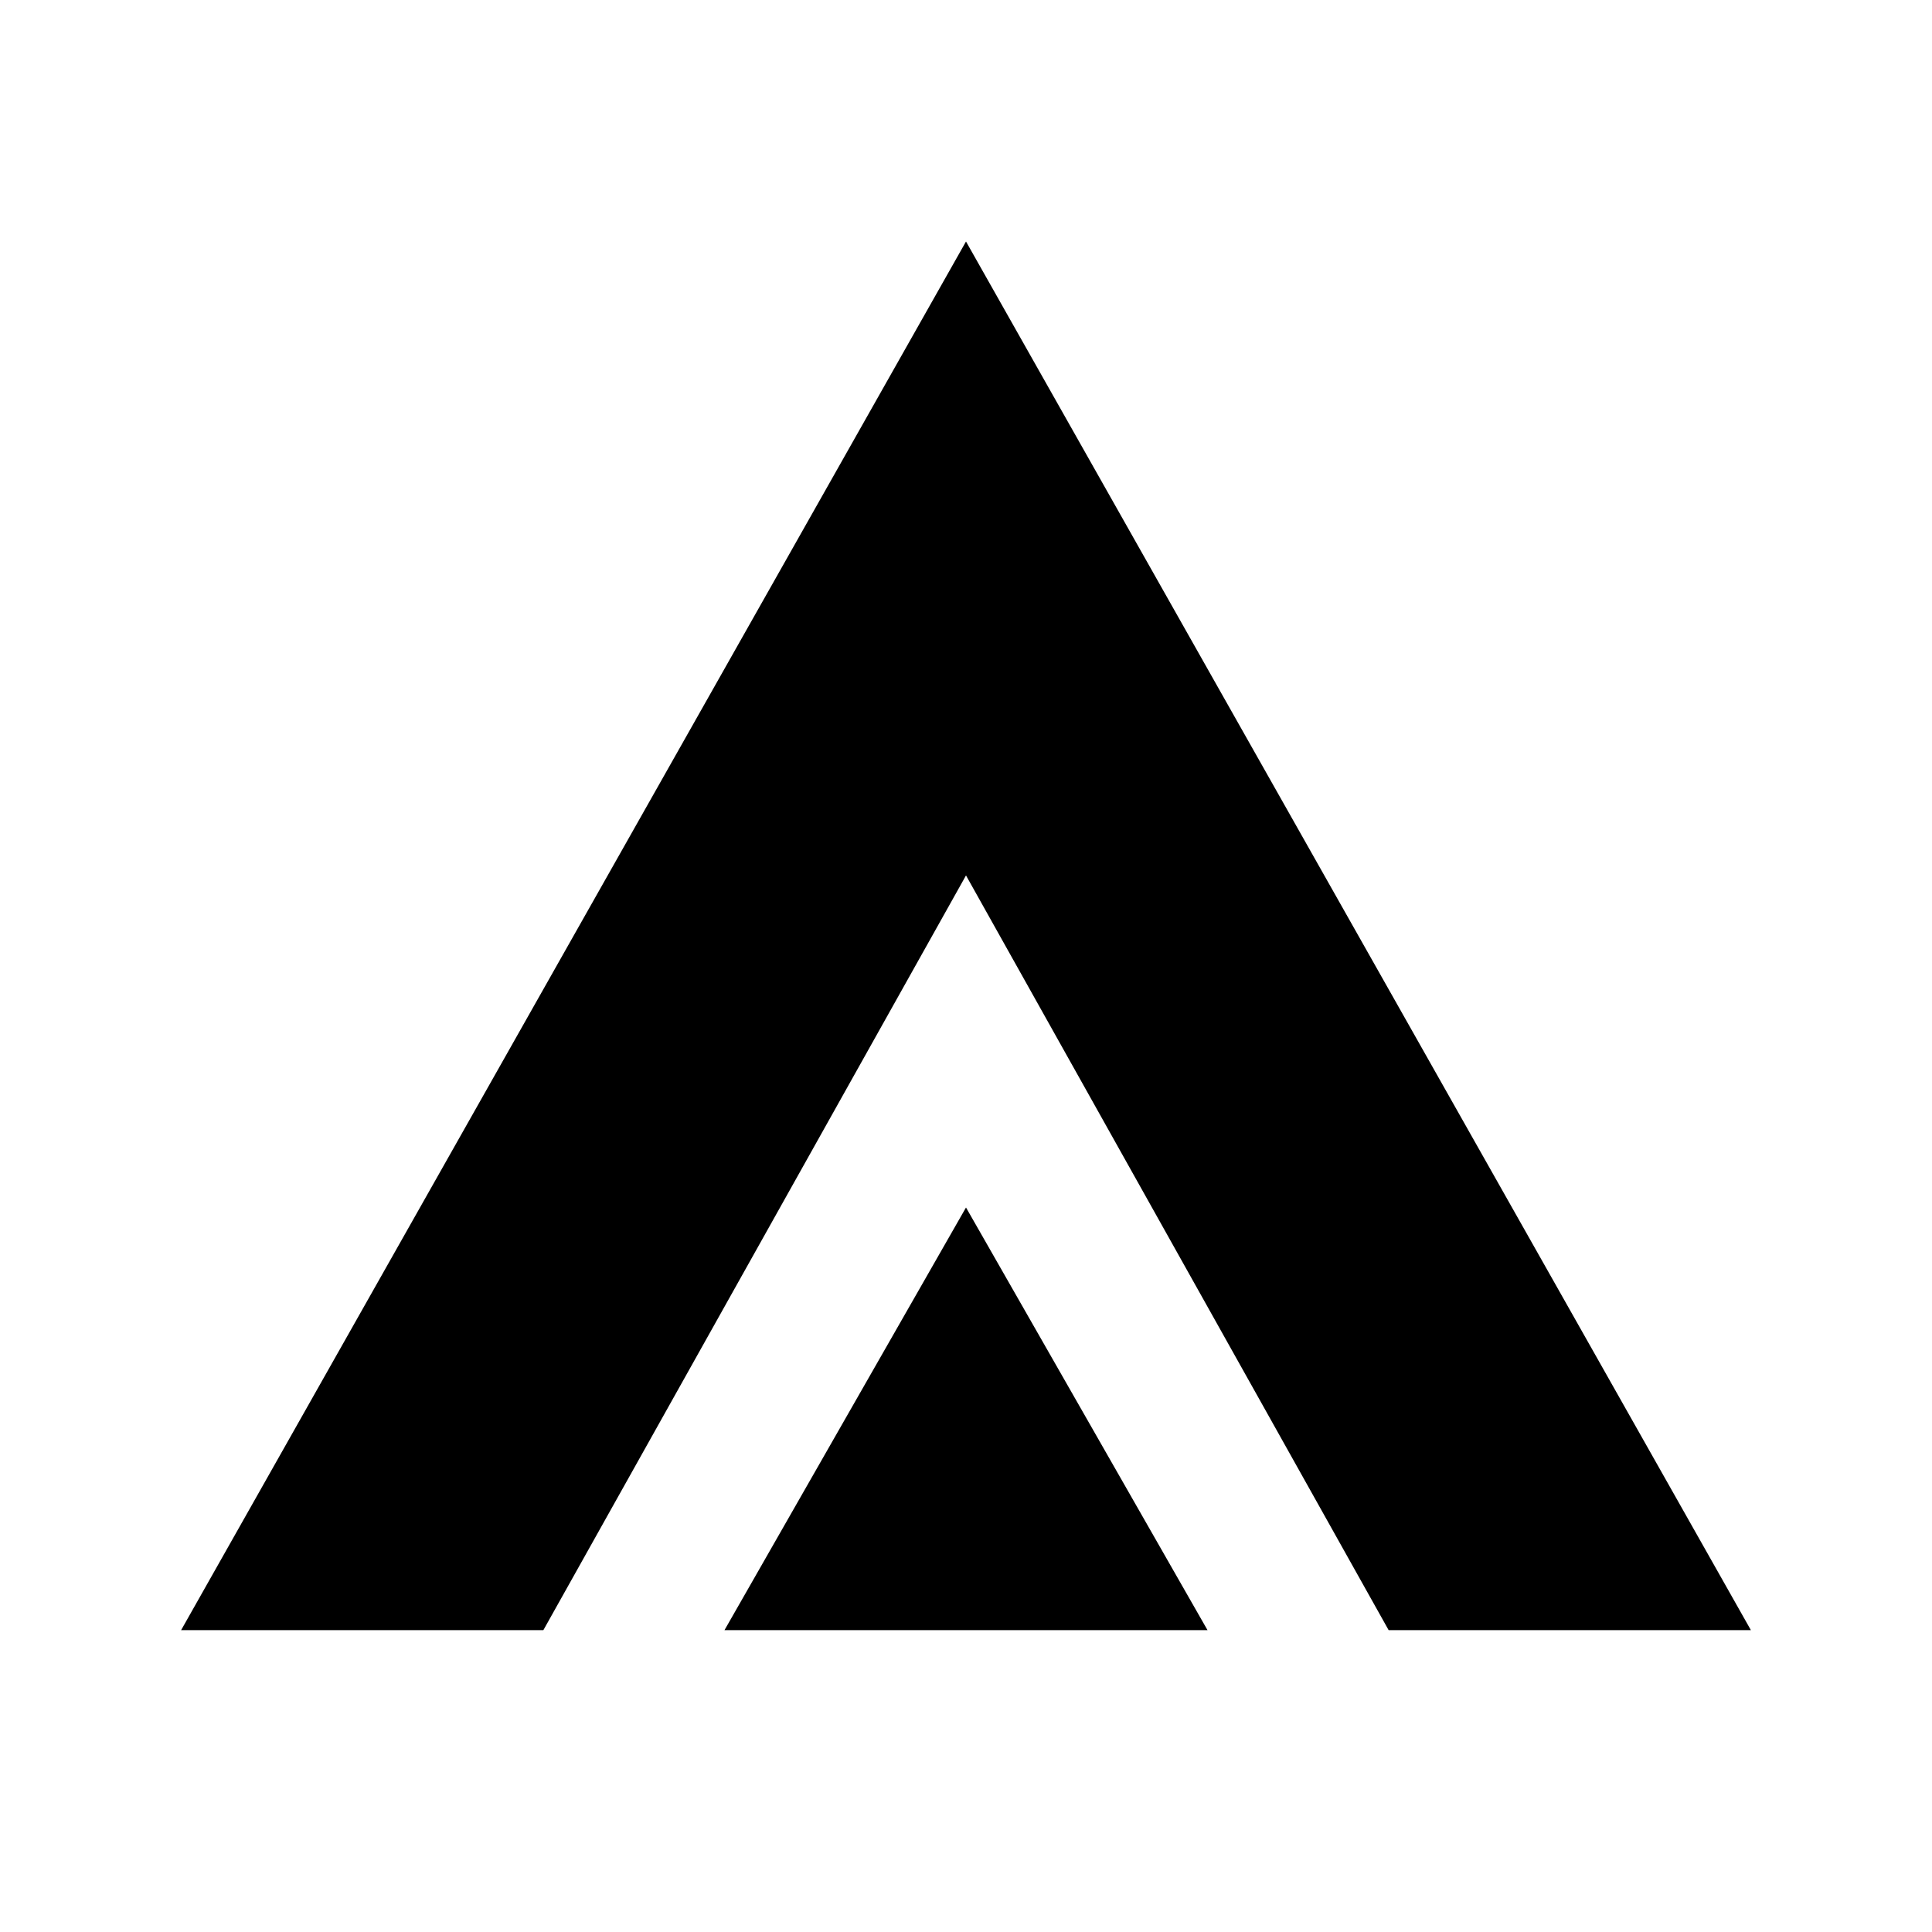
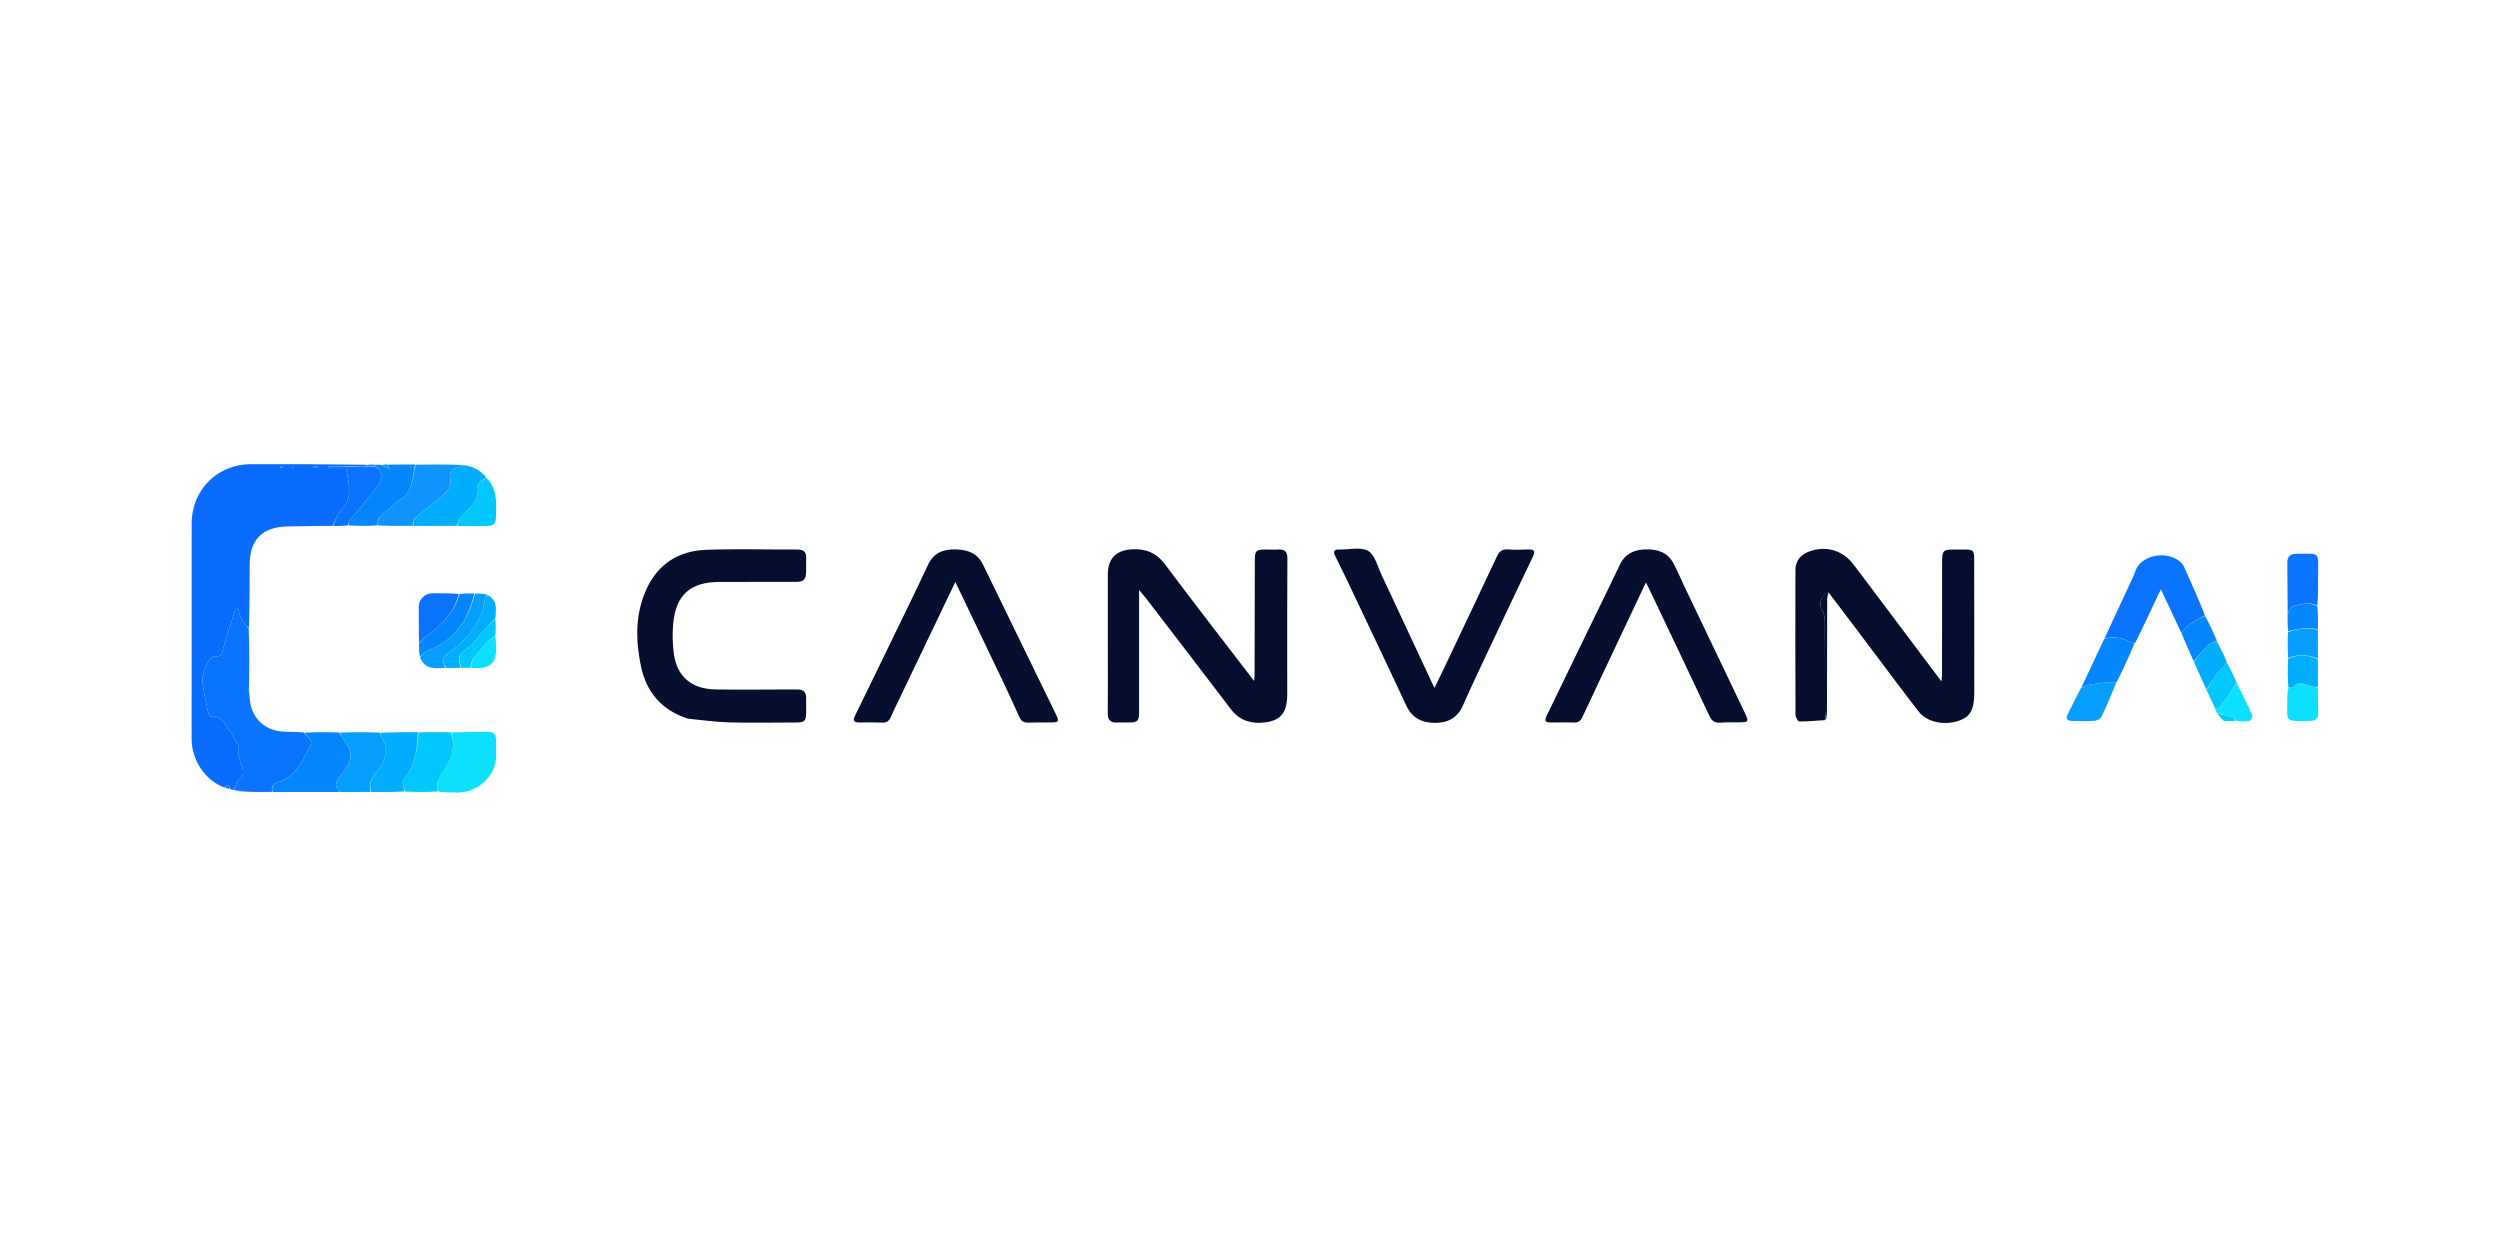
- <svg xmlns="http://www.w3.org/2000/svg" width="64" height="64" viewBox="0 0 64 64" fill="none">
-   <path d="M32 8L58 54H46L32 29L18 54H6L32 8Z" fill="currentColor" />
-   <path d="M32 40L40 54H24L32 40Z" fill="currentColor" />
+ <svg xmlns="http://www.w3.org/2000/svg" version="1.1" id="Layer_1" x="0px" y="0px" width="100%" viewBox="0 0 1774 887" enable-background="new 0 0 1774 887" xml:space="preserve">
+   <path fill="#FDFDFD" opacity="1" stroke="none" d=" M1578.816,511.882  C1579.863,511.828 1580.91,511.774 1582.751,511.867   C1583.821,511.807 1584.891,511.747 1586.867,511.87   C1589.864,511.858 1592.932,512.214 1595.82,511.647   C1596.918,511.432 1598.669,508.624 1598.305,507.798   C1594.827,499.906 1590.96,492.186 1587.178,483.713   C1584.828,479.017 1582.479,474.32 1580.085,468.908   C1577.807,464.233 1575.529,459.558 1573.21,454.409   C1573.21,454.409 1572.923,454.031 1572.909,453.413   C1572.647,453.107 1572.386,452.8 1572.115,451.785   C1569.745,446.853 1567.375,441.922 1564.97,436.251   C1559.982,425.014 1555.039,413.757 1549.955,402.564   C1549.227,400.96 1548.063,399.354 1546.687,398.277   C1536.571,390.363 1518.717,393.983 1515.097,405.722   C1514.222,408.559 1512.753,411.218 1511.498,413.932   C1505.439,427.029 1499.36,440.116 1492.93,453.658   C1487.583,465.105 1482.236,476.552 1476.4,488.463   C1473.359,494.55 1470.329,500.642 1467.274,506.721   C1465.685,509.881 1466.727,511.532 1470.162,511.578   C1475.64,511.652 1481.136,511.813 1486.59,511.435   C1488.241,511.32 1490.538,509.913 1491.237,508.468   C1494.986,500.723 1498.323,492.779 1502.282,484.402   C1506.594,474.985 1510.907,465.568 1515.127,456.11   C1515.127,456.11 1515.136,456.21 1515.592,455.981   C1515.671,455.661 1515.749,455.341 1516.23,454.431   C1521.821,442.575 1527.411,430.719 1533.35,418.125   C1538.516,429.134 1543.204,439.124 1547.938,449.063   C1547.938,449.063 1547.87,449.058 1547.906,449.558   C1548.004,449.693 1548.102,449.828 1548.239,450.682   C1551.04,456.839 1553.842,462.995 1556.868,469.867   C1559.778,476.307 1562.687,482.748 1565.825,489.904   C1567.888,494.27 1569.952,498.636 1572.027,503.664   C1572.408,504.428 1572.79,505.192 1573.234,506.648   C1574.847,508.304 1576.46,509.959 1578.816,511.882  M1295.529,510.611   C1295.529,510.611 1295.651,510.438 1296.098,509.825   C1296.212,508.169 1296.422,506.513 1296.425,504.857   C1296.473,478.201 1296.474,451.546 1296.575,424.89   C1296.581,423.275 1297.332,421.662 1298.029,420.783   C1309.127,435.556 1320.212,450.337 1331.326,465.098   C1341.338,478.394 1351.241,491.775 1361.462,504.909   C1367.51,512.682 1380.171,515.116 1390.825,511.147   C1398.271,508.373 1400.96,503.108 1400.949,491.509   C1400.922,462.363 1400.979,433.218 1400.884,404.073   C1400.831,387.879 1402.412,390.059 1386.741,389.963   C1378.961,389.915 1378.125,390.76 1378.119,398.468   C1378.096,425.448 1378.098,452.428 1378.069,479.408   C1378.067,480.553 1377.839,481.699 1377.643,483.53   C1356.5,455.408 1335.886,428.008 1315.297,400.59   C1307.974,390.838 1296.388,387.152 1284.791,390.968   C1277.941,393.222 1274.056,397.672 1274.035,404.348   C1273.928,438.656 1273.945,472.965 1274.098,507.272   C1274.105,508.901 1275.799,511.913 1276.729,511.922   C1282.833,511.979 1288.943,511.386 1295.274,510.95   C1295.274,510.95 1295.358,510.735 1295.529,510.611  M351.977,450.086   C351.91,446.386 351.844,442.687 351.96,438.094   C352.114,431.941 352.952,425.537 345.504,421.335   C342.669,421.275 339.834,421.215 336.09,421.023   C332.727,421.062 329.363,421.101 325.071,421.002   C319.077,420.994 313.083,420.976 307.089,420.983   C301.628,420.99 297.212,424.99 297.142,430.527   C297.032,439.343 297.271,448.163 297.169,457.836   C297.327,460.613 297.484,463.39 297.745,466.877   C301.519,475.251 308.808,474.418 316.894,474.055   C320.26,473.995 323.626,473.935 327.852,474.073   C329.903,473.992 331.954,473.91 334.895,474.03   C336.06,474.045 337.225,474.071 338.391,474.073   C347.896,474.095 352.1,469.915 352.028,460.463   C352.004,457.306 351.884,454.15 351.977,450.086  M1623.106,448.901   C1623.186,454.932 1623.267,460.962 1623.142,467.905   C1623.229,474.609 1623.317,481.313 1623.196,488.82   C1623.142,491.477 1623.027,494.135 1623.044,496.792   C1623.146,512.556 1620.724,511.815 1638.664,511.593   C1638.996,511.589 1639.329,511.598 1639.66,511.578   C1643.23,511.363 1645.102,509.682 1644.991,505.888   C1644.817,499.915 1644.831,493.936 1644.898,487.038   C1644.851,480.686 1644.804,474.335 1644.911,467.061   C1644.859,460.367 1644.808,453.673 1644.907,446.058   C1644.858,440.7 1644.808,435.342 1644.914,429.06   C1644.922,421.915 1644.959,414.77 1644.933,407.625   C1644.873,391.402 1647.024,392.83 1629.291,392.981   C1625.263,393.015 1623.049,395.057 1623.062,399.101   C1623.099,411.058 1623.233,423.014 1623.127,435.883   C1623.188,439.917 1623.249,443.95 1623.106,448.901  M274.277,329.442   C273.169,329.542 272.062,329.642 270.155,329.486   C268.792,329.62 267.429,329.754 265.269,329.448   C263.487,329.552 261.706,329.655 259.056,329.43   C232.074,329.406 205.093,329.325 178.112,329.375   C154.211,329.42 136.034,347.564 136.011,371.436   C135.962,422.406 136.069,473.376 135.971,524.346   C135.942,539.195 145.698,554.27 160.128,559.267   C161.085,559.521 162.042,559.776 163.602,560.393   C164.279,560.422 164.955,560.451 165.694,560.465   C165.694,560.465 165.758,560.475 166.246,561.04   C168.496,561.344 170.745,561.648 173.913,562.161   C180.27,562.079 186.628,561.998 193.907,562.117   C209.6,562.07 225.292,562.023 241.907,562.176   C248.935,562.095 255.963,562.014 263.913,562.131   C271.607,562.078 279.301,562.025 287.916,562.169   C295.61,562.115 303.303,562.06 311.746,562.298   C316.396,562.332 321.048,562.484 325.695,562.378   C338.93,562.078 351.039,550.979 351.906,538.23   C352.209,533.766 351.955,529.264 351.965,524.779   C351.972,521.342 350.131,519.307 346.844,519.301   C337.894,519.285 328.943,519.566 319.095,519.447   C311.731,519.519 304.367,519.591 296.103,519.387   C287.391,519.483 278.68,519.58 269.079,519.396   C259.702,519.46 250.324,519.525 240.048,519.348   C232.019,519.419 223.989,519.491 215.059,519.322   C210.565,519.29 206.067,519.37 201.577,519.206   C187.828,518.703 178.218,509.401 177.208,495.743   C177.086,494.093 176.933,492.444 176.818,490.472   C176.818,490.472 176.789,490.15 177.06,489.226   C177.013,474.97 176.966,460.715 177.131,445.611   C177.146,430.498 177.127,415.385 177.186,400.273   C177.252,383.241 186.05,374.117 203.147,373.598   C214.093,373.265 225.049,373.288 236.897,373.369   C240.264,373.296 243.631,373.222 247.916,373.366   C254.614,373.299 261.313,373.232 268.819,373.385   C276.888,373.298 284.957,373.211 293.946,373.311   C303.963,373.25 313.98,373.189 324.915,373.341   C329.738,373.345 334.562,373.345 339.385,373.353   C352.097,373.375 351.957,373.374 352.099,360.537   C352.188,352.498 351.202,344.95 345.078,338.197   C340.439,333.313 334.837,330.385 327.345,329.427   C316.572,329.529 305.8,329.631 294.269,329.524   C287.87,329.593 281.471,329.661 274.277,329.442  M893.475,512.941   C908.016,512.609 913.514,506.909 913.43,492.326   C913.384,484.33 913.398,476.334 913.403,468.338   C913.418,444.349 913.36,420.36 913.533,396.373   C913.567,391.595 911.813,389.633 907.075,389.941   C903.924,390.146 900.747,389.933 897.582,389.948   C891.361,389.977 890.449,390.916 890.435,397.238   C890.377,424.558 890.325,451.877 890.251,479.197   C890.248,480.373 890.047,481.549 889.895,483.191   C868.535,455.314 847.376,428.138 826.775,400.545   C820.557,392.218 812.993,389.215 803.126,389.803   C791.929,390.47 786.101,396.396 786.099,407.626   C786.097,425.617 786.107,443.608 786.11,461.6   C786.113,476.426 786.205,491.253 786.059,506.078   C786.013,510.759 787.881,512.883 792.555,512.696   C795.382,512.584 798.218,512.696 801.05,512.68   C807.248,512.646 808.296,511.643 808.301,505.424   C808.321,483.768 808.301,462.112 808.297,440.456   C808.296,433.704 808.297,426.952 808.297,418.707   C810.502,421.315 811.8,422.727 812.963,424.243   C833.126,450.529 853.359,476.763 873.36,503.172   C878.315,509.715 884.597,512.76 893.475,512.941  M488.437,510.039   C497.997,510.929 507.543,512.336 517.12,512.591   C533.1,513.017 549.1,512.742 565.091,512.687   C570.917,512.667 572.031,511.437 572.056,505.573   C572.071,502.075 572.045,498.577 572.051,495.079   C572.058,491.152 570.042,489.275 566.182,489.262   C562.85,489.251 559.519,489.246 556.187,489.247   C540.029,489.257 523.867,489.513 507.715,489.215   C490.51,488.898 480.178,479.937 478.099,463.468   C477.25,456.743 477.07,449.802 477.658,443.052   C479.489,422.034 489.829,412.915 510.908,412.93   C528.899,412.944 546.889,412.947 564.879,412.895   C570.34,412.879 571.951,411.18 572.026,405.699   C572.069,402.534 571.945,399.364 572.087,396.205   C572.287,391.762 570.342,389.91 565.855,389.931   C544.2,390.029 522.521,389.332 500.898,390.161   C481.669,390.898 467.004,400.046 458.735,418.061   C450.651,435.672 450.997,454.09 454.74,472.424   C458.502,490.858 469.285,503.889 488.437,510.039  M712.152,484.507   C715.858,492.504 719.688,500.447 723.206,508.526   C724.534,511.577 726.396,512.862 729.668,512.761   C735.159,512.593 740.658,512.71 746.153,512.625   C751.315,512.545 751.71,511.869 749.399,507.118   C732.085,471.533 714.785,435.94 697.409,400.385   C693.252,391.88 685.463,389.812 676.926,389.839   C668.743,389.866 662.273,392.699 658.491,400.858   C650.314,418.497 641.678,435.923 633.202,453.423   C624.436,471.521 615.7,489.634 606.803,507.668   C604.873,511.579 605.959,512.733 609.979,512.658   C615.306,512.559 620.64,512.594 625.964,512.769   C629.036,512.871 630.896,511.742 632.113,508.855   C633.984,504.42 636.184,500.123 638.263,495.776   C651.301,468.526 664.344,441.278 677.91,412.935   C689.489,437.129 700.664,460.478 712.152,484.507  M955.266,410.446   C969.495,440.5 983.856,470.493 997.872,500.647   C1001.946,509.413 1008.813,512.815 1017.75,512.97   C1026.959,513.13 1034.053,509.734 1038.058,500.669   C1044.306,486.528 1050.969,472.57 1057.56,458.582   C1067.564,437.353 1077.619,416.147 1087.747,394.976   C1089.485,391.342 1088.98,389.733 1084.643,389.891   C1079.82,390.067 1074.961,390.248 1070.163,389.864   C1065.998,389.53 1063.921,391.184 1062.21,394.839   C1049.944,421.04 1037.501,447.159 1025.099,473.296   C1022.852,478.031 1020.531,482.732 1017.904,488.152   C1016.981,486.257 1016.477,485.258 1016.004,484.244   C1004.123,458.801 992.291,433.336 980.336,407.929   C977.521,401.947 975.701,393.78 970.876,390.93   C965.775,387.916 957.633,390.05 950.819,389.936   C950.653,389.933 950.486,389.939 950.32,389.933   C946.676,389.793 945.827,391.295 947.461,394.529   C950.014,399.581 952.451,404.69 955.266,410.446  M1195.235,416.118   C1192.611,410.544 1190.246,404.829 1187.302,399.429   C1183.019,391.574 1175.56,389.581 1167.306,389.854   C1159.49,390.112 1153.188,392.96 1149.563,400.546   C1141.247,417.946 1132.73,435.251 1124.307,452.6   C1115.443,470.859 1106.568,489.112 1097.754,507.396   C1095.655,511.752 1096.238,512.629 1101.009,512.672   C1106.174,512.718 1111.348,512.467 1116.5,512.712   C1119.845,512.87 1121.602,511.603 1122.998,508.61   C1133.115,486.915 1143.384,465.292 1153.603,443.645   C1158.248,433.807 1162.889,423.966 1167.916,413.313   C1168.742,414.866 1169.124,415.521 1169.449,416.203   C1183.964,446.719 1198.548,477.202 1212.892,507.797   C1214.66,511.566 1216.746,513.124 1220.855,512.808   C1225.497,512.451 1230.179,512.638 1234.844,512.563   C1240.582,512.471 1240.997,511.821 1238.429,506.443   C1224.158,476.552 1209.857,446.675 1195.235,416.118  z" />
+   <path fill="#0A6CFE" opacity="1" stroke="none" d=" M159.665,558.89   C145.698,554.27 135.942,539.195 135.971,524.346   C136.069,473.376 135.962,422.406 136.011,371.436   C136.034,347.564 154.211,329.42 178.112,329.375   C205.093,329.325 232.074,329.406 259.49,329.797   C259.943,330.436 259.942,330.707 259.526,330.984   C258.085,330.995 257.037,331.001 255.592,331.006   C254.136,331.008 253.077,331.008 251.548,331.006   C245.116,331.003 239.153,331.003 233.19,331.003   C233.191,331.38 233.193,331.757 233.194,332.135   C237.265,332.135 241.335,332.135 245.486,332.135   C246.058,335 246.624,337.392 247.003,339.813   C248.236,347.682 248.792,355.176 242.366,361.735   C239.425,364.738 238.073,369.298 236.001,373.152   C225.049,373.288 214.093,373.265 203.147,373.598   C186.05,374.117 177.252,383.241 177.186,400.273   C177.127,415.385 177.146,430.498 176.604,445.901   C174.386,443.58 172.514,441.066 171.066,438.327   C170.029,436.365 169.559,434.102 168.837,431.973   C168.265,432.039 167.693,432.104 167.122,432.169   C166.689,433.464 166.239,434.753 165.828,436.055   C164.336,440.778 162.847,445.502 161.379,450.232   C160.233,453.927 158.895,457.582 158.064,461.347   C157.4,464.357 156.608,466.107 152.874,465.679   C151.374,465.507 149.024,467.188 148.109,468.672   C146.407,471.43 145.28,474.602 144.292,477.721   C143.671,479.681 143.283,481.925 143.58,483.924   C144.521,490.255 145.731,496.552 147.063,502.814   C147.486,504.805 148.77,508.35 149.402,508.293   C156.048,507.698 158.945,511.821 161.414,516.828   C161.672,517.352 162.63,517.505 162.963,518.023   C164.052,519.717 165.024,521.488 165.997,523.253   C166.677,524.487 167.285,525.76 167.925,527.016   C168.503,528.148 169.82,529.526 169.538,530.373   C167.652,536.055 171.073,540.634 172.21,545.689   C172.63,547.559 172.61,550.934 171.627,551.464   C167.828,553.513 167.674,557.552 165.631,560.48   C164.955,560.451 164.279,560.422 163.29,559.818   C162.204,556.017 161.033,556.528 159.665,558.89  M225.575,331.91   C225.699,331.808 225.854,331.725 225.934,331.596   C225.968,331.541 225.85,331.298 225.79,331.294   C224.581,331.214 223.369,331.156 222.159,331.095   C222.154,331.391 222.149,331.688 222.144,331.985   C223.078,331.985 224.012,331.985 225.575,331.91  M201.068,331.019   C200.362,331.107 199.657,331.196 198.951,331.284   C199.031,331.554 199.111,331.825 199.191,332.095   C200.009,331.762 200.827,331.428 201.068,331.019  M207.033,331.82   C207.436,331.726 207.839,331.631 208.242,331.537   C208.154,331.417 208.05,331.186 207.98,331.196   C207.571,331.252 207.17,331.365 207.033,331.82  z" />
+   <path fill="#050E2E" opacity="1" stroke="none" d=" M893.019,512.941   C884.597,512.76 878.315,509.715 873.36,503.172   C853.359,476.763 833.126,450.529 812.963,424.243   C811.8,422.727 810.502,421.315 808.297,418.707   C808.297,426.952 808.296,433.704 808.297,440.456   C808.301,462.112 808.321,483.768 808.301,505.424   C808.296,511.643 807.248,512.646 801.05,512.68   C798.218,512.696 795.382,512.584 792.555,512.696   C787.881,512.883 786.013,510.759 786.059,506.078   C786.205,491.253 786.113,476.426 786.11,461.6   C786.107,443.608 786.097,425.617 786.099,407.626   C786.101,396.396 791.929,390.47 803.126,389.803   C812.993,389.215 820.557,392.218 826.775,400.545   C847.376,428.138 868.535,455.314 889.895,483.191   C890.047,481.549 890.248,480.373 890.251,479.197   C890.325,451.877 890.377,424.558 890.435,397.238   C890.449,390.916 891.361,389.977 897.582,389.948   C900.747,389.933 903.924,390.146 907.075,389.941   C911.813,389.633 913.567,391.595 913.533,396.373   C913.36,420.36 913.418,444.349 913.403,468.338   C913.398,476.334 913.384,484.33 913.43,492.326   C913.514,506.909 908.016,512.609 893.019,512.941  z" />
+   <path fill="#050E2E" opacity="1" stroke="none" d=" M1295.051,511.005   C1288.943,511.386 1282.833,511.979 1276.729,511.922   C1275.799,511.913 1274.105,508.901 1274.098,507.272   C1273.945,472.965 1273.928,438.656 1274.035,404.348   C1274.056,397.672 1277.941,393.222 1284.791,390.968   C1296.388,387.152 1307.974,390.838 1315.297,400.59   C1335.886,428.008 1356.5,455.408 1377.643,483.53   C1377.839,481.699 1378.067,480.553 1378.069,479.408   C1378.098,452.428 1378.096,425.448 1378.119,398.468   C1378.125,390.76 1378.961,389.915 1386.741,389.963   C1402.412,390.059 1400.831,387.879 1400.884,404.073   C1400.979,433.218 1400.922,462.363 1400.949,491.509   C1400.96,503.108 1398.271,508.373 1390.825,511.147   C1380.171,515.116 1367.51,512.682 1361.462,504.909   C1351.241,491.775 1341.338,478.394 1331.326,465.098   C1320.212,450.337 1309.127,435.556 1297.579,420.417   C1292.176,422.523 1290.265,428.556 1292.757,432.773   C1293.916,434.734 1294.889,437.162 1294.905,439.387   C1295.063,460.945 1294.982,482.505 1295.029,504.064   C1295.033,506.189 1295.434,508.313 1295.651,510.438   C1295.651,510.438 1295.529,510.611 1295.303,510.543   C1294.956,510.46 1294.834,510.444 1294.711,510.427   C1294.825,510.62 1294.938,510.812 1295.051,511.005  z" />
+   <path fill="#060F30" opacity="1" stroke="none" d=" M488.049,509.947   C469.285,503.889 458.502,490.858 454.74,472.424   C450.997,454.09 450.651,435.672 458.735,418.061   C467.004,400.046 481.669,390.898 500.898,390.161   C522.521,389.332 544.2,390.029 565.855,389.931   C570.342,389.91 572.287,391.762 572.087,396.205   C571.945,399.364 572.069,402.534 572.026,405.699   C571.951,411.18 570.34,412.879 564.879,412.895   C546.889,412.947 528.899,412.944 510.908,412.93   C489.829,412.915 479.489,422.034 477.658,443.052   C477.07,449.802 477.25,456.743 478.099,463.468   C480.178,479.937 490.51,488.898 507.715,489.215   C523.867,489.513 540.029,489.257 556.187,489.247   C559.519,489.246 562.85,489.251 566.182,489.262   C570.042,489.275 572.058,491.152 572.051,495.079   C572.045,498.577 572.071,502.075 572.056,505.573   C572.031,511.437 570.917,512.667 565.091,512.687   C549.1,512.742 533.1,513.017 517.12,512.591   C507.543,512.336 497.997,510.929 488.049,509.947  z" />
+   <path fill="#060F2F" opacity="1" stroke="none" d=" M711.996,484.167   C700.664,460.478 689.489,437.129 677.91,412.935   C664.344,441.278 651.301,468.526 638.263,495.776   C636.184,500.123 633.984,504.42 632.113,508.855   C630.896,511.742 629.036,512.871 625.964,512.769   C620.64,512.594 615.306,512.559 609.979,512.658   C605.959,512.733 604.873,511.579 606.803,507.668   C615.7,489.634 624.436,471.521 633.202,453.423   C641.678,435.923 650.314,418.497 658.491,400.858   C662.273,392.699 668.743,389.866 676.926,389.839   C685.463,389.812 693.252,391.88 697.409,400.385   C714.785,435.94 732.085,471.533 749.399,507.118   C751.71,511.869 751.315,512.545 746.153,512.625   C740.658,512.71 735.159,512.593 729.668,512.761   C726.396,512.862 724.534,511.577 723.206,508.526   C719.688,500.447 715.858,492.504 711.996,484.167  z" />
+   <path fill="#050E2E" opacity="1" stroke="none" d=" M955.101,410.111   C952.451,404.69 950.014,399.581 947.461,394.529   C945.827,391.295 946.676,389.793 950.32,389.933   C950.486,389.939 950.653,389.933 950.819,389.936   C957.633,390.05 965.775,387.916 970.876,390.93   C975.701,393.78 977.521,401.947 980.336,407.929   C992.291,433.336 1004.123,458.801 1016.004,484.244   C1016.477,485.258 1016.981,486.257 1017.904,488.152   C1020.531,482.732 1022.852,478.031 1025.099,473.296   C1037.501,447.159 1049.944,421.04 1062.21,394.839   C1063.921,391.184 1065.998,389.53 1070.163,389.864   C1074.961,390.248 1079.82,390.067 1084.643,389.891   C1088.98,389.733 1089.485,391.342 1087.747,394.976   C1077.619,416.147 1067.564,437.353 1057.56,458.582   C1050.969,472.57 1044.306,486.528 1038.058,500.669   C1034.053,509.734 1026.959,513.13 1017.75,512.97   C1008.813,512.815 1001.946,509.413 997.872,500.647   C983.856,470.493 969.495,440.5 955.101,410.111  z" />
+   <path fill="#060F2F" opacity="1" stroke="none" d=" M1195.4,416.456   C1209.857,446.675 1224.158,476.552 1238.429,506.443   C1240.997,511.821 1240.582,512.471 1234.844,512.563   C1230.179,512.638 1225.497,512.451 1220.855,512.808   C1216.746,513.124 1214.66,511.566 1212.892,507.797   C1198.548,477.202 1183.964,446.719 1169.449,416.203   C1169.124,415.521 1168.742,414.866 1167.916,413.313   C1162.889,423.966 1158.248,433.807 1153.603,443.645   C1143.384,465.292 1133.115,486.915 1122.998,508.61   C1121.602,511.603 1119.845,512.87 1116.5,512.712   C1111.348,512.467 1106.174,512.718 1101.009,512.672   C1096.238,512.629 1095.655,511.752 1097.754,507.396   C1106.568,489.112 1115.443,470.859 1124.307,452.6   C1132.73,435.251 1141.247,417.946 1149.563,400.546   C1153.188,392.96 1159.49,390.112 1167.306,389.854   C1175.56,389.581 1183.019,391.574 1187.302,399.429   C1190.246,404.829 1192.611,410.544 1195.4,416.456  z" />
+   <path fill="#0A74FE" opacity="1" stroke="none" d=" M165.663,560.473   C167.674,557.552 167.828,553.513 171.627,551.464   C172.61,550.934 172.63,547.559 172.21,545.689   C171.073,540.634 167.652,536.055 169.538,530.373   C169.82,529.526 168.503,528.148 167.925,527.016   C167.285,525.76 166.677,524.487 165.997,523.253   C165.024,521.488 164.052,519.717 162.963,518.023   C162.63,517.505 161.672,517.352 161.414,516.828   C158.945,511.821 156.048,507.698 149.402,508.293   C148.77,508.35 147.486,504.805 147.063,502.814   C145.731,496.552 144.521,490.255 143.58,483.924   C143.283,481.925 143.671,479.681 144.292,477.721   C145.28,474.602 146.407,471.43 148.109,468.672   C149.024,467.188 151.374,465.507 152.874,465.679   C156.608,466.107 157.4,464.357 158.064,461.347   C158.895,457.582 160.233,453.927 161.379,450.232   C162.847,445.502 164.336,440.778 165.828,436.055   C166.239,434.753 166.689,433.464 167.122,432.169   C167.693,432.104 168.265,432.039 168.837,431.973   C169.559,434.102 170.029,436.365 171.066,438.327   C172.514,441.066 174.386,443.58 176.498,446.325   C176.966,460.715 177.013,474.97 176.623,489.672   C176.39,490.344 176.592,490.57 176.795,490.795   C176.933,492.444 177.086,494.093 177.208,495.743   C178.218,509.401 187.828,518.703 201.577,519.206   C206.067,519.37 210.565,519.29 215.533,519.774   C218.067,522.613 220.127,525.002 221.665,526.786   C219.646,530.385 217.847,533.258 216.371,536.288   C212.098,545.057 206.682,552.566 196.606,555.255   C193.05,556.205 192.722,558.897 192.985,561.917   C186.628,561.998 180.27,562.079 173.367,561.673   C170.466,560.949 168.112,560.712 165.758,560.475   C165.758,560.475 165.694,560.465 165.663,560.473  z" />
+   <path fill="#0A74FE" opacity="1" stroke="none" d=" M1547.891,449.114   C1543.204,439.124 1538.516,429.134 1533.35,418.125   C1527.411,430.719 1521.821,442.575 1515.833,454.87   C1515.209,455.566 1515.108,455.867 1515.136,456.21   C1515.136,456.21 1515.127,456.11 1514.761,456.085   C1513.147,455.733 1511.791,455.617 1510.671,455.042   C1505.092,452.179 1499.318,451.583 1493.288,453.207   C1499.36,440.116 1505.439,427.029 1511.498,413.932   C1512.753,411.218 1514.222,408.559 1515.097,405.722   C1518.717,393.983 1536.571,390.363 1546.687,398.277   C1548.063,399.354 1549.227,400.96 1549.955,402.564   C1555.039,413.757 1559.982,425.014 1564.614,436.629   C1560.424,439.202 1556.439,441.179 1552.814,443.679   C1550.855,445.03 1549.512,447.273 1547.891,449.114  z" />
+   <path fill="#0586FD" opacity="1" stroke="none" d=" M193.446,562.017   C192.722,558.897 193.05,556.205 196.606,555.255   C206.682,552.566 212.098,545.057 216.371,536.288   C217.847,533.258 219.646,530.385 221.665,526.786   C220.127,525.002 218.067,522.613 215.984,519.894   C223.989,519.491 232.019,519.419 240.524,519.795   C242.124,522.045 243.196,523.883 244.381,525.645   C250.312,534.466 250.392,537.769 244.72,546.475   C243.818,547.859 242.732,549.123 241.76,550.464   C239.341,553.798 235.986,557.066 240.932,561.004   C241.101,561.138 240.974,561.644 240.985,561.976   C225.292,562.023 209.6,562.07 193.446,562.017  z" />
+   <path fill="#0CE0FC" opacity="1" stroke="none" d=" M319.993,519.729   C328.943,519.566 337.894,519.285 346.844,519.301   C350.131,519.307 351.972,521.342 351.965,524.779   C351.955,529.264 352.209,533.766 351.906,538.23   C351.039,550.979 338.93,562.078 325.695,562.378   C321.048,562.484 316.396,562.332 311.366,561.756   C309.253,556.913 310.752,553.296 313.11,549.671   C315.6,545.844 318.404,542.019 319.871,537.778   C321.881,531.963 322.463,525.758 319.993,519.729  z" />
+   <path fill="#1093FD" opacity="1" stroke="none" d=" M293.026,373.124   C284.957,373.211 276.888,373.298 268.415,372.863   C267.214,368.097 270.34,366.014 272.912,363.745   C276.628,360.468 280.252,356.991 284.364,354.279   C293.386,348.33 292.463,338.331 295.027,329.733   C305.8,329.631 316.572,329.529 327.506,329.934   C326.474,330.961 325.326,331.733 324.08,331.954   C319.993,332.677 318.72,336.196 319.425,338.939   C320.63,343.633 318.705,347.026 315.974,349.64   C310.539,354.842 304.601,359.554 298.599,364.111   C295.448,366.504 292.373,368.551 293.026,373.124  z" />
+   <path fill="#059EFD" opacity="1" stroke="none" d=" M241.446,562.076   C240.974,561.644 241.101,561.138 240.932,561.004   C235.986,557.066 239.341,553.798 241.76,550.464   C242.732,549.123 243.818,547.859 244.72,546.475   C250.392,537.769 250.312,534.466 244.381,525.645   C243.196,523.883 242.124,522.045 240.973,519.916   C250.324,519.525 259.702,519.46 269.537,519.883   C270.083,521.027 269.964,521.819 270.291,522.321   C275.415,530.194 274.907,537.386 269.202,545.091   C265.684,549.842 260.608,554.714 262.991,561.934   C255.963,562.014 248.935,562.095 241.446,562.076  z" />
+   <path fill="#01C7FD" opacity="1" stroke="none" d=" M319.544,519.588   C322.463,525.758 321.881,531.963 319.871,537.778   C318.404,542.019 315.6,545.844 313.11,549.671   C310.752,553.296 309.253,556.913 310.991,561.61   C303.303,562.06 295.61,562.115 287.448,561.691   C286.635,558.683 285.044,555.148 286.145,553.783   C294.251,543.725 296.36,531.974 297.003,519.663   C304.367,519.591 311.731,519.519 319.544,519.588  z" />
+   <path fill="#01AEFD" opacity="1" stroke="none" d=" M293.486,373.217   C292.373,368.551 295.448,366.504 298.599,364.111   C304.601,359.554 310.539,354.842 315.974,349.64   C318.705,347.026 320.63,343.633 319.425,338.939   C318.72,336.196 319.993,332.677 324.08,331.954   C325.326,331.733 326.474,330.961 327.868,330.133   C334.837,330.385 340.439,333.313 344.886,338.712   C342.883,341.443 338.433,341.238 338.998,345.66   C340.2,355.057 333.888,360.254 327.935,365.845   C326.026,367.638 325.276,370.665 323.996,373.128   C313.98,373.189 303.963,373.25 293.486,373.217  z" />
+   <path fill="#0586FD" opacity="1" stroke="none" d=" M294.648,329.629   C292.463,338.331 293.386,348.33 284.364,354.279   C280.252,356.991 276.628,360.468 272.912,363.745   C270.34,366.014 267.214,368.097 268.011,372.753   C261.313,373.232 254.614,373.299 247.464,372.875   C247.314,371.464 247.384,370.356 247.953,369.651   C254.015,362.139 260.437,354.9 266.194,347.164   C271.64,339.848 272.536,334.243 265.986,330.874   C266.041,330.414 266.059,330.152 266.066,329.888   C267.429,329.754 268.792,329.62 270.602,329.942   C272.599,331.095 274.148,331.793 276.734,332.956   C275.761,331.067 275.417,330.399 275.072,329.73   C281.471,329.661 287.87,329.593 294.648,329.629  M292.235,331.533   C291.848,331.407 291.466,331.26 291.07,331.172   C290.991,331.155 290.862,331.365 290.756,331.469   C291.143,331.596 291.53,331.722 292.235,331.533  z" />
+   <path fill="#01AEFD" opacity="1" stroke="none" d=" M296.553,519.525   C296.36,531.974 294.251,543.725 286.145,553.783   C285.044,555.148 286.635,558.683 286.987,561.593   C279.301,562.025 271.607,562.078 263.452,562.032   C260.608,554.714 265.684,549.842 269.202,545.091   C274.907,537.386 275.415,530.194 270.291,522.321   C269.964,521.819 270.083,521.027 269.982,520.023   C278.68,519.58 287.391,519.483 296.553,519.525  z" />
+   <path fill="#0A74FE" opacity="1" stroke="none" d=" M1623.329,434.971   C1623.233,423.014 1623.099,411.058 1623.062,399.101   C1623.049,395.057 1625.263,393.015 1629.291,392.981   C1647.024,392.83 1644.873,391.402 1644.933,407.625   C1644.959,414.77 1644.922,421.915 1644.456,429.516   C1637.745,426.81 1631.674,428.982 1626.025,430.484   C1625.014,432.167 1624.171,433.569 1623.329,434.971  z" />
+   <path fill="#0586FD" opacity="1" stroke="none" d=" M1493.109,453.432   C1499.318,451.583 1505.092,452.179 1510.671,455.042   C1511.791,455.617 1513.147,455.733 1514.807,456.106   C1510.907,465.568 1506.594,474.985 1501.731,484.512   C1499.126,484.507 1497.056,484.165 1495.024,484.322   C1491.142,484.621 1487.25,485.029 1483.426,485.735   C1481.184,486.148 1479.064,487.222 1476.889,487.998   C1482.236,476.552 1487.583,465.105 1493.109,453.432  z" />
+   <path fill="#0A74FE" opacity="1" stroke="none" d=" M265.959,331.071   C272.536,334.243 271.64,339.848 266.194,347.164   C260.437,354.9 254.015,362.139 247.953,369.651   C247.384,370.356 247.314,371.464 247.006,372.766   C243.631,373.222 240.264,373.296 236.449,373.261   C238.073,369.298 239.425,364.738 242.366,361.735   C248.792,355.176 248.236,347.682 247.003,339.813   C246.624,337.392 246.058,335 245.486,332.135   C241.335,332.135 237.265,332.135 233.194,332.135   C233.193,331.757 233.191,331.38 233.19,331.003   C239.153,331.003 245.116,331.003 251.756,331.264   C253.619,331.353 254.804,331.179 255.989,331.006   C257.037,331.001 258.085,330.995 259.961,331.009   C262.512,331.043 264.235,331.057 265.959,331.071  z" />
+   <path fill="#059EFD" opacity="1" stroke="none" d=" M1476.644,488.231   C1479.064,487.222 1481.184,486.148 1483.426,485.735   C1487.25,485.029 1491.142,484.621 1495.024,484.322   C1497.056,484.165 1499.126,484.507 1501.491,484.763   C1498.323,492.779 1494.986,500.723 1491.237,508.468   C1490.538,509.913 1488.241,511.32 1486.59,511.435   C1481.136,511.813 1475.64,511.652 1470.162,511.578   C1466.727,511.532 1465.685,509.881 1467.274,506.721   C1470.329,500.642 1473.359,494.55 1476.644,488.231  z" />
+   <path fill="#059EFD" opacity="1" stroke="none" d=" M315.997,473.848   C308.808,474.418 301.519,475.251 298.011,466.323   C300.273,464.202 302.037,462.005 304.303,461.165   C323.095,454.203 332.295,439.549 336.999,421.155   C339.834,421.215 342.669,421.275 345.446,421.83   C344.884,423.494 344.206,424.621 343.912,425.84   C343.182,428.858 343.043,432.081 341.931,434.935   C337.353,446.679 329.214,455.537 318.972,462.703   C314.019,466.169 313.605,468.521 315.997,473.848  z" />
+   <path fill="#0A74FE" opacity="1" stroke="none" d=" M297.363,456.981   C297.271,448.163 297.032,439.343 297.142,430.527   C297.212,424.99 301.628,420.99 307.089,420.983   C313.083,420.976 319.077,420.994 325.486,421.438   C322.921,433.342 314.972,441.293 306.417,448.619   C303.28,451.306 299.091,452.768 297.363,456.981  z" />
+   <path fill="#0586FD" opacity="1" stroke="none" d=" M297.266,457.409   C299.091,452.768 303.28,451.306 306.417,448.619   C314.972,441.293 322.921,433.342 325.95,421.508   C329.363,421.101 332.727,421.062 336.545,421.089   C332.295,439.549 323.095,454.203 304.303,461.165   C302.037,462.005 300.273,464.202 297.959,465.968   C297.484,463.39 297.327,460.613 297.266,457.409  z" />
+   <path fill="#01C7FD" opacity="1" stroke="none" d=" M324.456,373.234   C325.276,370.665 326.026,367.638 327.935,365.845   C333.888,360.254 340.2,355.057 338.998,345.66   C338.433,341.238 342.883,341.443 345.025,339.028   C351.202,344.95 352.188,352.498 352.099,360.537   C351.957,373.374 352.097,373.375 339.385,373.353   C334.562,373.345 329.738,373.345 324.456,373.234  z" />
+   <path fill="#0CE0FC" opacity="1" stroke="none" d=" M1644.765,487.959   C1644.831,493.936 1644.817,499.915 1644.991,505.888   C1645.102,509.682 1643.23,511.363 1639.66,511.578   C1639.329,511.598 1638.996,511.589 1638.664,511.593   C1620.724,511.815 1623.146,512.556 1623.044,496.792   C1623.027,494.135 1623.142,491.477 1623.75,488.42   C1625.406,487.79 1626.923,487.941 1627.542,487.267   C1630.929,483.575 1634.392,484.705 1638.205,486.43   C1640.212,487.338 1642.567,487.475 1644.765,487.959  z" />
+   <path fill="#01AEFD" opacity="1" stroke="none" d=" M316.446,473.952   C313.605,468.521 314.019,466.169 318.972,462.703   C329.214,455.537 337.353,446.679 341.931,434.935   C343.043,432.081 343.182,428.858 343.912,425.84   C344.206,424.621 344.884,423.494 345.72,422.146   C352.952,425.537 352.114,431.941 351.536,438.59   C347.777,442.654 344.392,446.179 341.121,449.806   C338.484,452.73 336.399,456.315 333.346,458.669   C325.11,465.02 324.956,464.822 326.992,473.875   C323.626,473.935 320.26,473.995 316.446,473.952  z" />
+   <path fill="#0586FD" opacity="1" stroke="none" d=" M1547.915,449.088   C1549.512,447.273 1550.855,445.03 1552.814,443.679   C1556.439,441.179 1560.424,439.202 1564.632,436.998   C1567.375,441.922 1569.745,446.853 1572.146,452.445   C1572.425,453.414 1572.674,453.722 1572.923,454.031   C1572.923,454.031 1573.21,454.409 1572.842,454.684   C1570.615,455.862 1568.366,456.37 1566.973,457.746   C1563.33,461.345 1560.061,465.323 1556.643,469.151   C1553.842,462.995 1551.04,456.839 1548.351,450.2   C1548.265,449.497 1548.068,449.278 1547.87,449.058   C1547.87,449.058 1547.938,449.063 1547.915,449.088  z" />
+   <path fill="#01AEFD" opacity="1" stroke="none" d=" M1556.756,469.509   C1560.061,465.323 1563.33,461.345 1566.973,457.746   C1568.366,456.37 1570.615,455.862 1572.863,454.921   C1575.529,459.558 1577.807,464.233 1580.065,469.672   C1579.159,471.633 1578.348,472.898 1577.365,474.01   C1576.211,475.315 1574.731,476.357 1573.702,477.742   C1570.913,481.492 1568.287,485.364 1565.596,489.188   C1562.687,482.748 1559.778,476.307 1556.756,469.509  z" />
+   <path fill="#01AEFD" opacity="1" stroke="none" d=" M1644.831,487.499   C1642.567,487.475 1640.212,487.338 1638.205,486.43   C1634.392,484.705 1630.929,483.575 1627.542,487.267   C1626.923,487.941 1625.406,487.79 1623.854,488.019   C1623.317,481.313 1623.229,474.609 1623.632,467.451   C1631.153,464.132 1638.036,464.364 1644.758,467.983   C1644.804,474.335 1644.851,480.686 1644.831,487.499  z" />
+   <path fill="#059EFD" opacity="1" stroke="none" d=" M1644.834,467.522   C1638.036,464.364 1631.153,464.132 1623.735,466.994   C1623.267,460.962 1623.186,454.932 1623.601,448.447   C1630.9,445.971 1637.759,445.054 1644.756,446.978   C1644.808,453.673 1644.859,460.367 1644.834,467.522  z" />
+   <path fill="#01C7FD" opacity="1" stroke="none" d=" M1565.711,489.546   C1568.287,485.364 1570.913,481.492 1573.702,477.742   C1574.731,476.357 1576.211,475.315 1577.365,474.01   C1578.348,472.898 1579.159,471.633 1580.087,470.029   C1582.479,474.32 1584.828,479.017 1587.132,484.482   C1583.019,490.985 1579,496.755 1574.816,502.403   C1574.39,502.979 1572.973,502.82 1572.016,503.002   C1569.952,498.636 1567.888,494.27 1565.711,489.546  z" />
+   <path fill="#0586FD" opacity="1" stroke="none" d=" M1644.832,446.518   C1637.759,445.054 1630.9,445.971 1623.703,447.987   C1623.249,443.95 1623.188,439.917 1623.228,435.427   C1624.171,433.569 1625.014,432.167 1626.025,430.484   C1631.674,428.982 1637.745,426.81 1644.379,429.978   C1644.808,435.342 1644.858,440.7 1644.832,446.518  z" />
+   <path fill="#0CE0FC" opacity="1" stroke="none" d=" M1572.021,503.333   C1572.973,502.82 1574.39,502.979 1574.816,502.403   C1579,496.755 1583.019,490.985 1587.145,484.834   C1590.96,492.186 1594.827,499.906 1598.305,507.798   C1598.669,508.624 1596.918,511.432 1595.82,511.647   C1592.932,512.214 1589.864,511.858 1586.403,511.408   C1585.492,510.336 1585.16,509.356 1584.579,509.175   C1580.807,508.005 1576.98,507.009 1573.172,505.956   C1572.79,505.192 1572.408,504.428 1572.021,503.333  z" />
+   <path fill="#01C7FD" opacity="1" stroke="none" d=" M327.422,473.974   C324.956,464.822 325.11,465.02 333.346,458.669   C336.399,456.315 338.484,452.73 341.121,449.806   C344.392,446.179 347.777,442.654 351.445,439.037   C351.844,442.687 351.91,446.386 351.54,450.545   C348.179,453.734 344.56,456.025 342.496,459.296   C339.516,464.019 333.804,467.257 334.005,473.829   C331.954,473.91 329.903,473.992 327.422,473.974  z" />
+   <path fill="#0CE0FC" opacity="1" stroke="none" d=" M334.45,473.93   C333.804,467.257 339.516,464.019 342.496,459.296   C344.56,456.025 348.179,453.734 351.455,450.999   C351.884,454.15 352.004,457.306 352.028,460.463   C352.1,469.915 347.896,474.095 338.391,474.073   C337.225,474.071 336.06,474.045 334.45,473.93  z" />
+   <path fill="#050E2E" opacity="1" stroke="none" d=" M1295.875,510.132   C1295.434,508.313 1295.033,506.189 1295.029,504.064   C1294.982,482.505 1295.063,460.945 1294.905,439.387   C1294.889,437.162 1293.916,434.734 1292.757,432.773   C1290.265,428.556 1292.176,422.523 1297.433,420.05   C1297.332,421.662 1296.581,423.275 1296.575,424.89   C1296.474,451.546 1296.473,478.201 1296.425,504.857   C1296.422,506.513 1296.212,508.169 1295.875,510.132  z" />
+   <path fill="#01C7FD" opacity="1" stroke="none" d=" M1573.203,506.302   C1576.98,507.009 1580.807,508.005 1584.579,509.175   C1585.16,509.356 1585.492,510.336 1585.95,511.317   C1584.891,511.747 1583.821,511.807 1582.13,511.588   C1580.363,511.411 1579.218,511.513 1578.073,511.615   C1576.46,509.959 1574.847,508.304 1573.203,506.302  z" />
+   <path fill="#1093FD" opacity="1" stroke="none" d=" M274.675,329.586   C275.417,330.399 275.761,331.067 276.734,332.956   C274.148,331.793 272.599,331.095 271.002,330.07   C272.062,329.642 273.169,329.542 274.675,329.586  z" />
+   <path fill="#1093FD" opacity="1" stroke="none" d=" M265.986,330.874   C264.235,331.057 262.512,331.043 260.354,331.004   C259.942,330.707 259.943,330.436 259.924,329.961   C261.706,329.655 263.487,329.552 265.668,329.668   C266.059,330.152 266.041,330.414 265.986,330.874  z" />
+   <path fill="#0A6CFE" opacity="1" stroke="none" d=" M166.002,560.757   C168.112,560.712 170.466,560.949 172.908,561.569   C170.745,561.648 168.496,561.344 166.002,560.757  z" />
+   <path fill="#0A74FE" opacity="1" stroke="none" d=" M159.897,559.079   C161.033,556.528 162.204,556.017 162.988,559.636   C162.042,559.776 161.085,559.521 159.897,559.079  z" />
+   <path fill="#0CE0FC" opacity="1" stroke="none" d=" M1578.444,511.748   C1579.218,511.513 1580.363,511.411 1581.733,511.515   C1580.91,511.774 1579.863,511.828 1578.444,511.748  z" />
+   <path fill="#0A6CFE" opacity="1" stroke="none" d=" M176.806,490.634   C176.592,490.57 176.39,490.344 176.488,490.134   C176.789,490.15 176.818,490.472 176.806,490.634  z" />
+   <path fill="#050E2E" opacity="1" stroke="none" d=" M1295.162,510.977   C1294.938,510.812 1294.825,510.62 1294.711,510.427   C1294.834,510.444 1294.956,510.46 1295.218,510.606   C1295.358,510.735 1295.274,510.95 1295.162,510.977  z" />
+   <path fill="#0A74FE" opacity="1" stroke="none" d=" M1547.888,449.308   C1548.068,449.278 1548.265,449.497 1548.332,449.84   C1548.102,449.828 1548.004,449.693 1547.888,449.308  z" />
+   <path fill="#0586FD" opacity="1" stroke="none" d=" M1515.364,456.096   C1515.108,455.867 1515.209,455.566 1515.632,455.164   C1515.749,455.341 1515.671,455.661 1515.364,456.096  z" />
+   <path fill="#01AEFD" opacity="1" stroke="none" d=" M1572.916,453.722   C1572.674,453.722 1572.425,453.414 1572.151,452.799   C1572.386,452.8 1572.647,453.107 1572.916,453.722  z" />
+   <path fill="#0A74FE" opacity="1" stroke="none" d=" M225.26,331.947   C224.012,331.985 223.078,331.985 222.144,331.985   C222.149,331.688 222.154,331.391 222.159,331.095   C223.369,331.156 224.581,331.214 225.79,331.294   C225.85,331.298 225.968,331.541 225.934,331.596   C225.854,331.725 225.699,331.808 225.26,331.947  z" />
+   <path fill="#0A74FE" opacity="1" stroke="none" d=" M201.356,331.057   C200.827,331.428 200.009,331.762 199.191,332.095   C199.111,331.825 199.031,331.554 198.951,331.284   C199.657,331.196 200.362,331.107 201.356,331.057  z" />
+   <path fill="#0586FD" opacity="1" stroke="none" d=" M255.592,331.006   C254.804,331.179 253.619,331.353 252.226,331.268   C253.077,331.008 254.136,331.008 255.592,331.006  z" />
+   <path fill="#0A74FE" opacity="1" stroke="none" d=" M206.9,331.639   C207.17,331.365 207.571,331.252 207.98,331.196   C208.05,331.186 208.154,331.417 208.242,331.537   C207.839,331.631 207.436,331.726 206.9,331.639  z" />
+   <path fill="#1093FD" opacity="1" stroke="none" d=" M292.075,331.691   C291.53,331.722 291.143,331.596 290.756,331.469   C290.862,331.365 290.991,331.155 291.07,331.172   C291.466,331.26 291.848,331.407 292.075,331.691  z" />
</svg>
